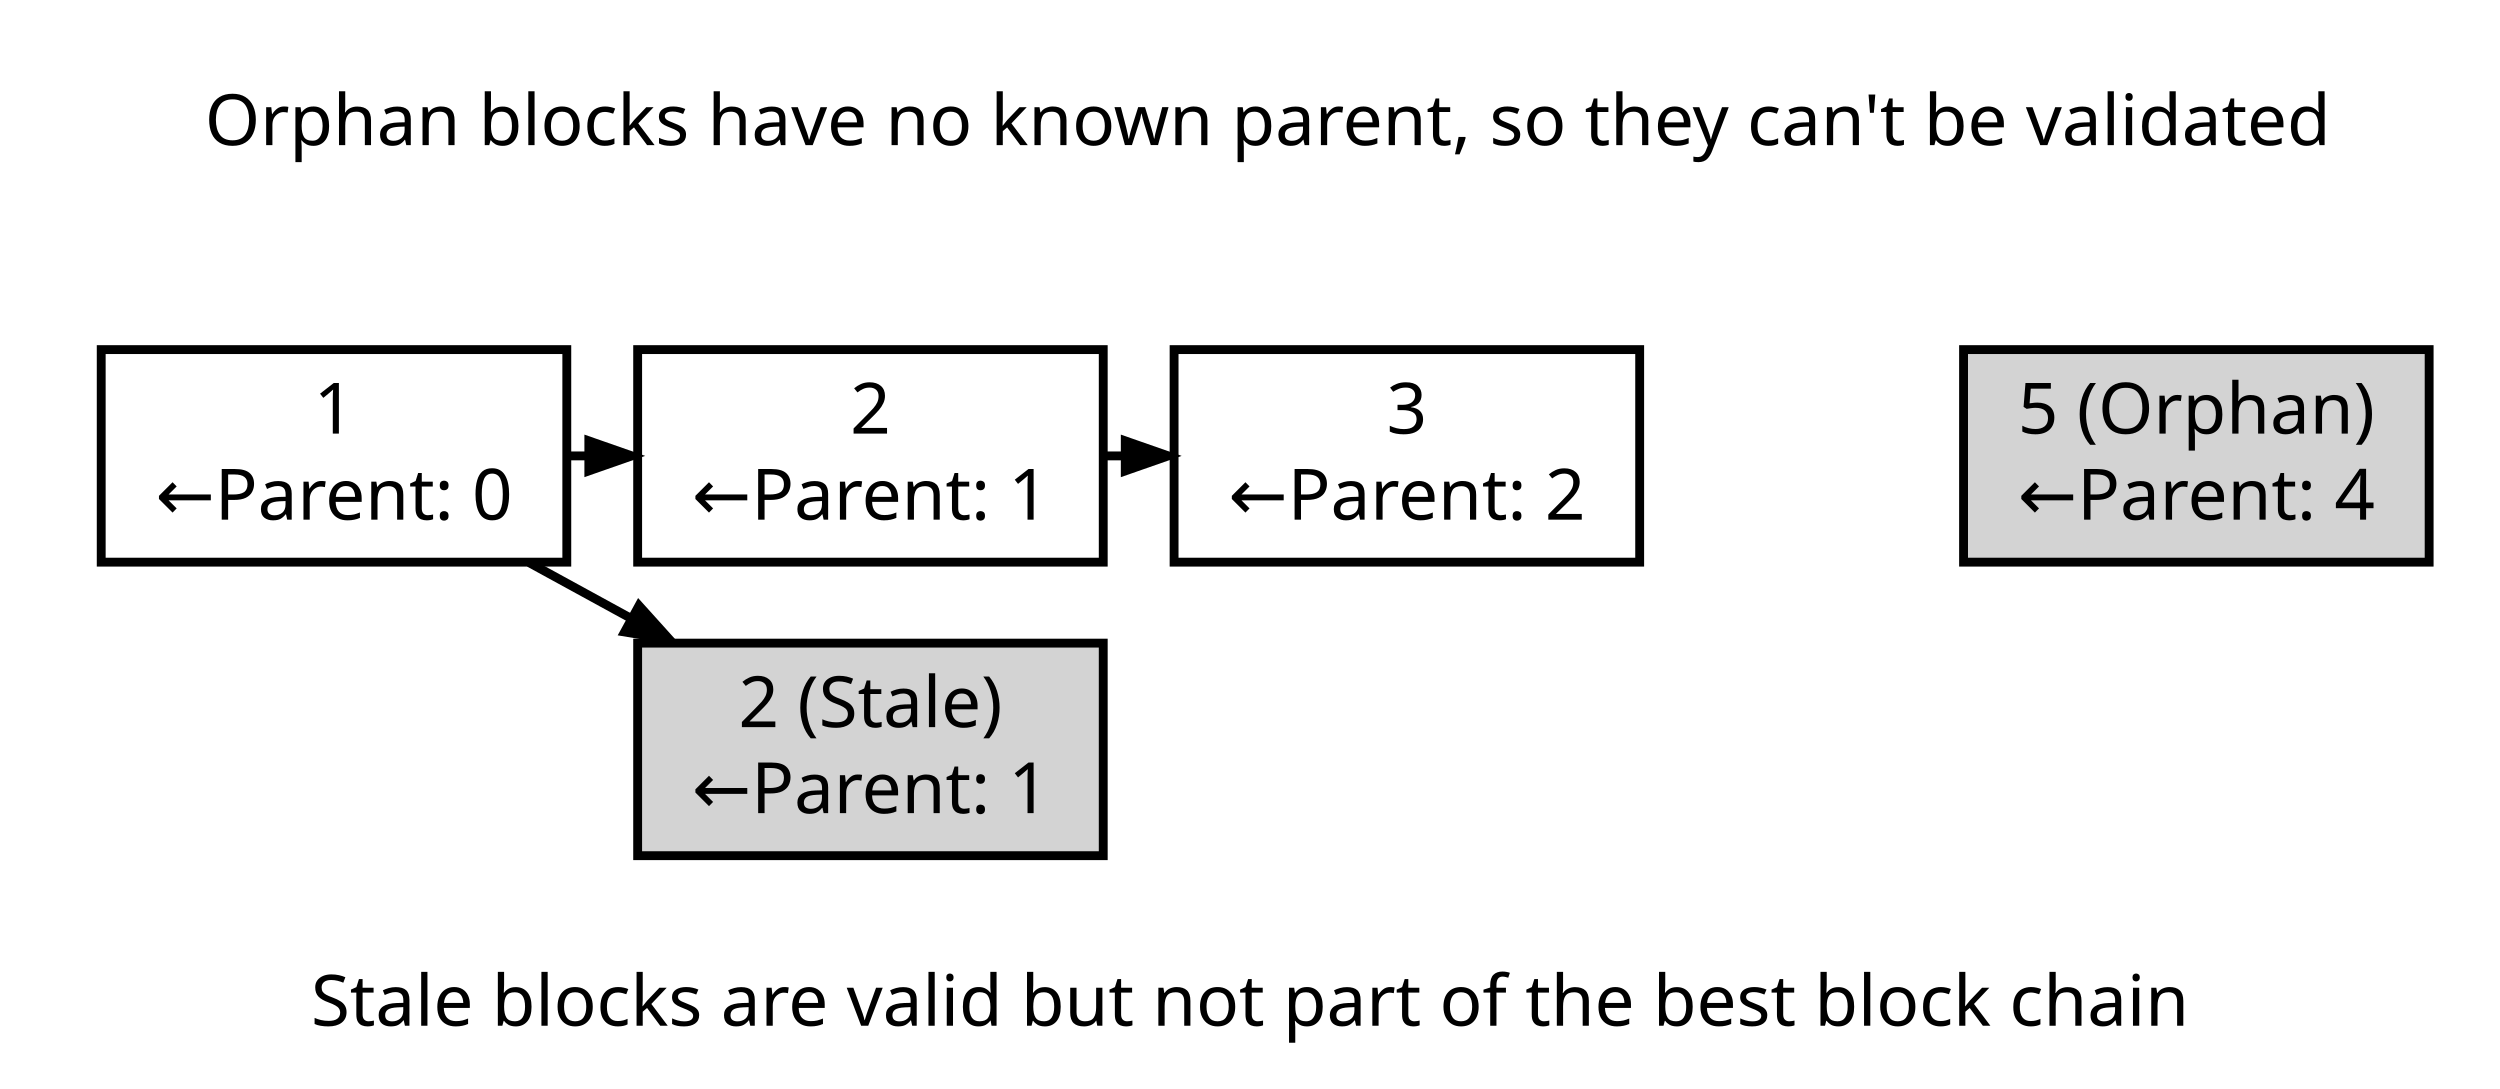
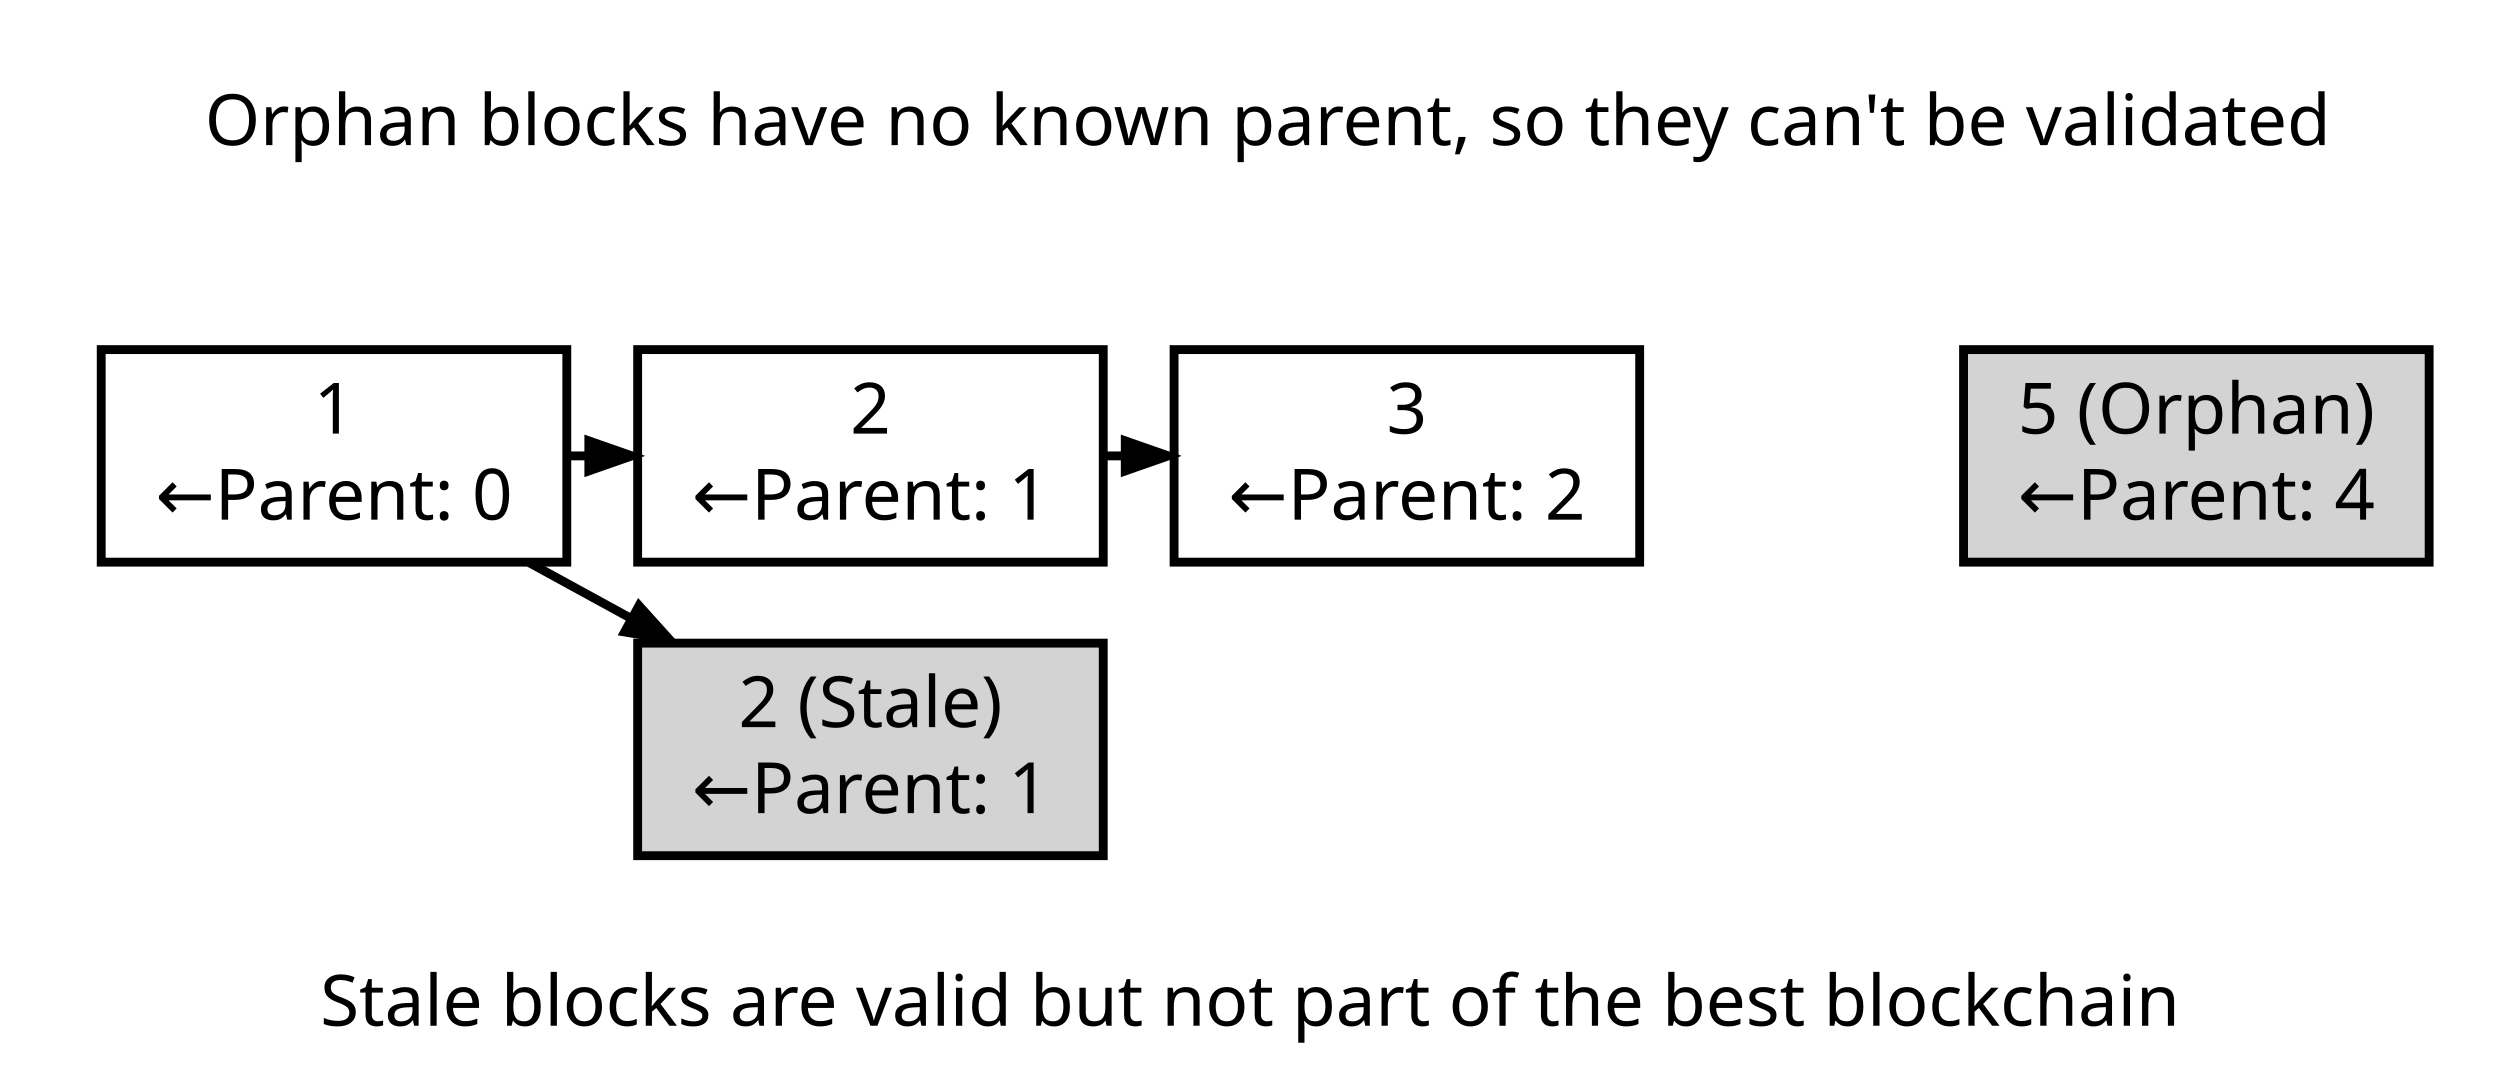
<svg xmlns="http://www.w3.org/2000/svg" width="450pt" height="196pt" viewBox="0.00 0.00 450.00 195.85">
  <g id="graph1" class="graph" transform="scale(0.910931 0.910931) rotate(0) translate(4 211)">
    <polygon fill="white" stroke="white" points="-4,5 -4,-211 491,-211 491,5 -4,5" />
    <text text-anchor="middle" x="243" y="-25.4" font-family="Sans" font-size="14.00"> </text>
-     <text text-anchor="middle" x="243" y="-8.4" font-family="Sans" font-size="14.00">Stale blocks are valid but not part of the best block chain</text>
+     <text text-anchor="middle" x="243" y="-8.4" font-family="Sans" font-size="14.00">Stale blocks are valid but not part of the best blockchain</text>
    <g id="graph2" class="cluster" />
    <g id="graph3" class="cluster">
      <polygon fill="none" stroke="black" stroke-width="0" points="15,-158 15,-199 478,-199 478,-158 15,-158" />
      <text text-anchor="middle" x="246.5" y="-182.4" font-family="Sans" font-size="14.00">Orphan blocks have no known parent, so they can't be validated</text>
    </g>
    <g id="node2" class="node">
      <polygon fill="none" stroke="black" stroke-width="1.75" points="108,-142 16,-142 16,-100 108,-100 108,-142" />
      <text text-anchor="middle" x="62" y="-125.4" font-family="Sans" font-size="14.00">1</text>
      <text text-anchor="middle" x="62" y="-108.4" font-family="Sans" font-size="14.00">←Parent: 0</text>
    </g>
    <g id="node3" class="node">
      <polygon fill="none" stroke="black" stroke-width="1.75" points="214,-142 122,-142 122,-100 214,-100 214,-142" />
      <text text-anchor="middle" x="168" y="-125.4" font-family="Sans" font-size="14.00">2</text>
      <text text-anchor="middle" x="168" y="-108.4" font-family="Sans" font-size="14.00">←Parent: 1</text>
    </g>
    <g id="edge3" class="edge">
      <path fill="none" stroke="black" stroke-width="1.75" d="M108.185,-121C109.328,-121 110.477,-121 111.627,-121" />
      <polygon fill="black" stroke="black" points="111.977,-124.5 121.977,-121 111.977,-117.5 111.977,-124.5" />
    </g>
    <g id="node7" class="node">
      <polygon fill="lightgrey" stroke="black" stroke-width="1.75" points="214,-84 122,-84 122,-42 214,-42 214,-84" />
      <text text-anchor="middle" x="168" y="-67.4" font-family="Sans" font-size="14.00">2 (Stale)</text>
      <text text-anchor="middle" x="168" y="-50.4" font-family="Sans" font-size="14.00">←Parent: 1</text>
    </g>
    <g id="edge6" class="edge">
      <path fill="none" stroke="black" stroke-width="1.75" d="M100.568,-99.897C106.998,-96.378 113.735,-92.692 120.359,-89.067" />
      <polygon fill="black" stroke="black" points="122.19,-92.055 129.283,-84.185 118.83,-85.915 122.19,-92.055" />
    </g>
    <g id="node4" class="node">
      <polygon fill="none" stroke="black" stroke-width="1.75" points="320,-142 228,-142 228,-100 320,-100 320,-142" />
      <text text-anchor="middle" x="274" y="-125.4" font-family="Sans" font-size="14.00">3</text>
      <text text-anchor="middle" x="274" y="-108.4" font-family="Sans" font-size="14.00">←Parent: 2</text>
    </g>
    <g id="edge4" class="edge">
      <path fill="none" stroke="black" stroke-width="1.75" d="M214.185,-121C215.328,-121 216.477,-121 217.627,-121" />
      <polygon fill="black" stroke="black" points="217.977,-124.5 227.977,-121 217.977,-117.5 217.977,-124.5" />
    </g>
    <g id="node9" class="node">
      <polygon fill="lightgrey" stroke="black" stroke-width="1.75" points="476,-142 384,-142 384,-100 476,-100 476,-142" />
      <text text-anchor="middle" x="430" y="-125.4" font-family="Sans" font-size="14.00">5 (Orphan)</text>
      <text text-anchor="middle" x="430" y="-108.4" font-family="Sans" font-size="14.00">←Parent: 4</text>
    </g>
  </g>
</svg>
